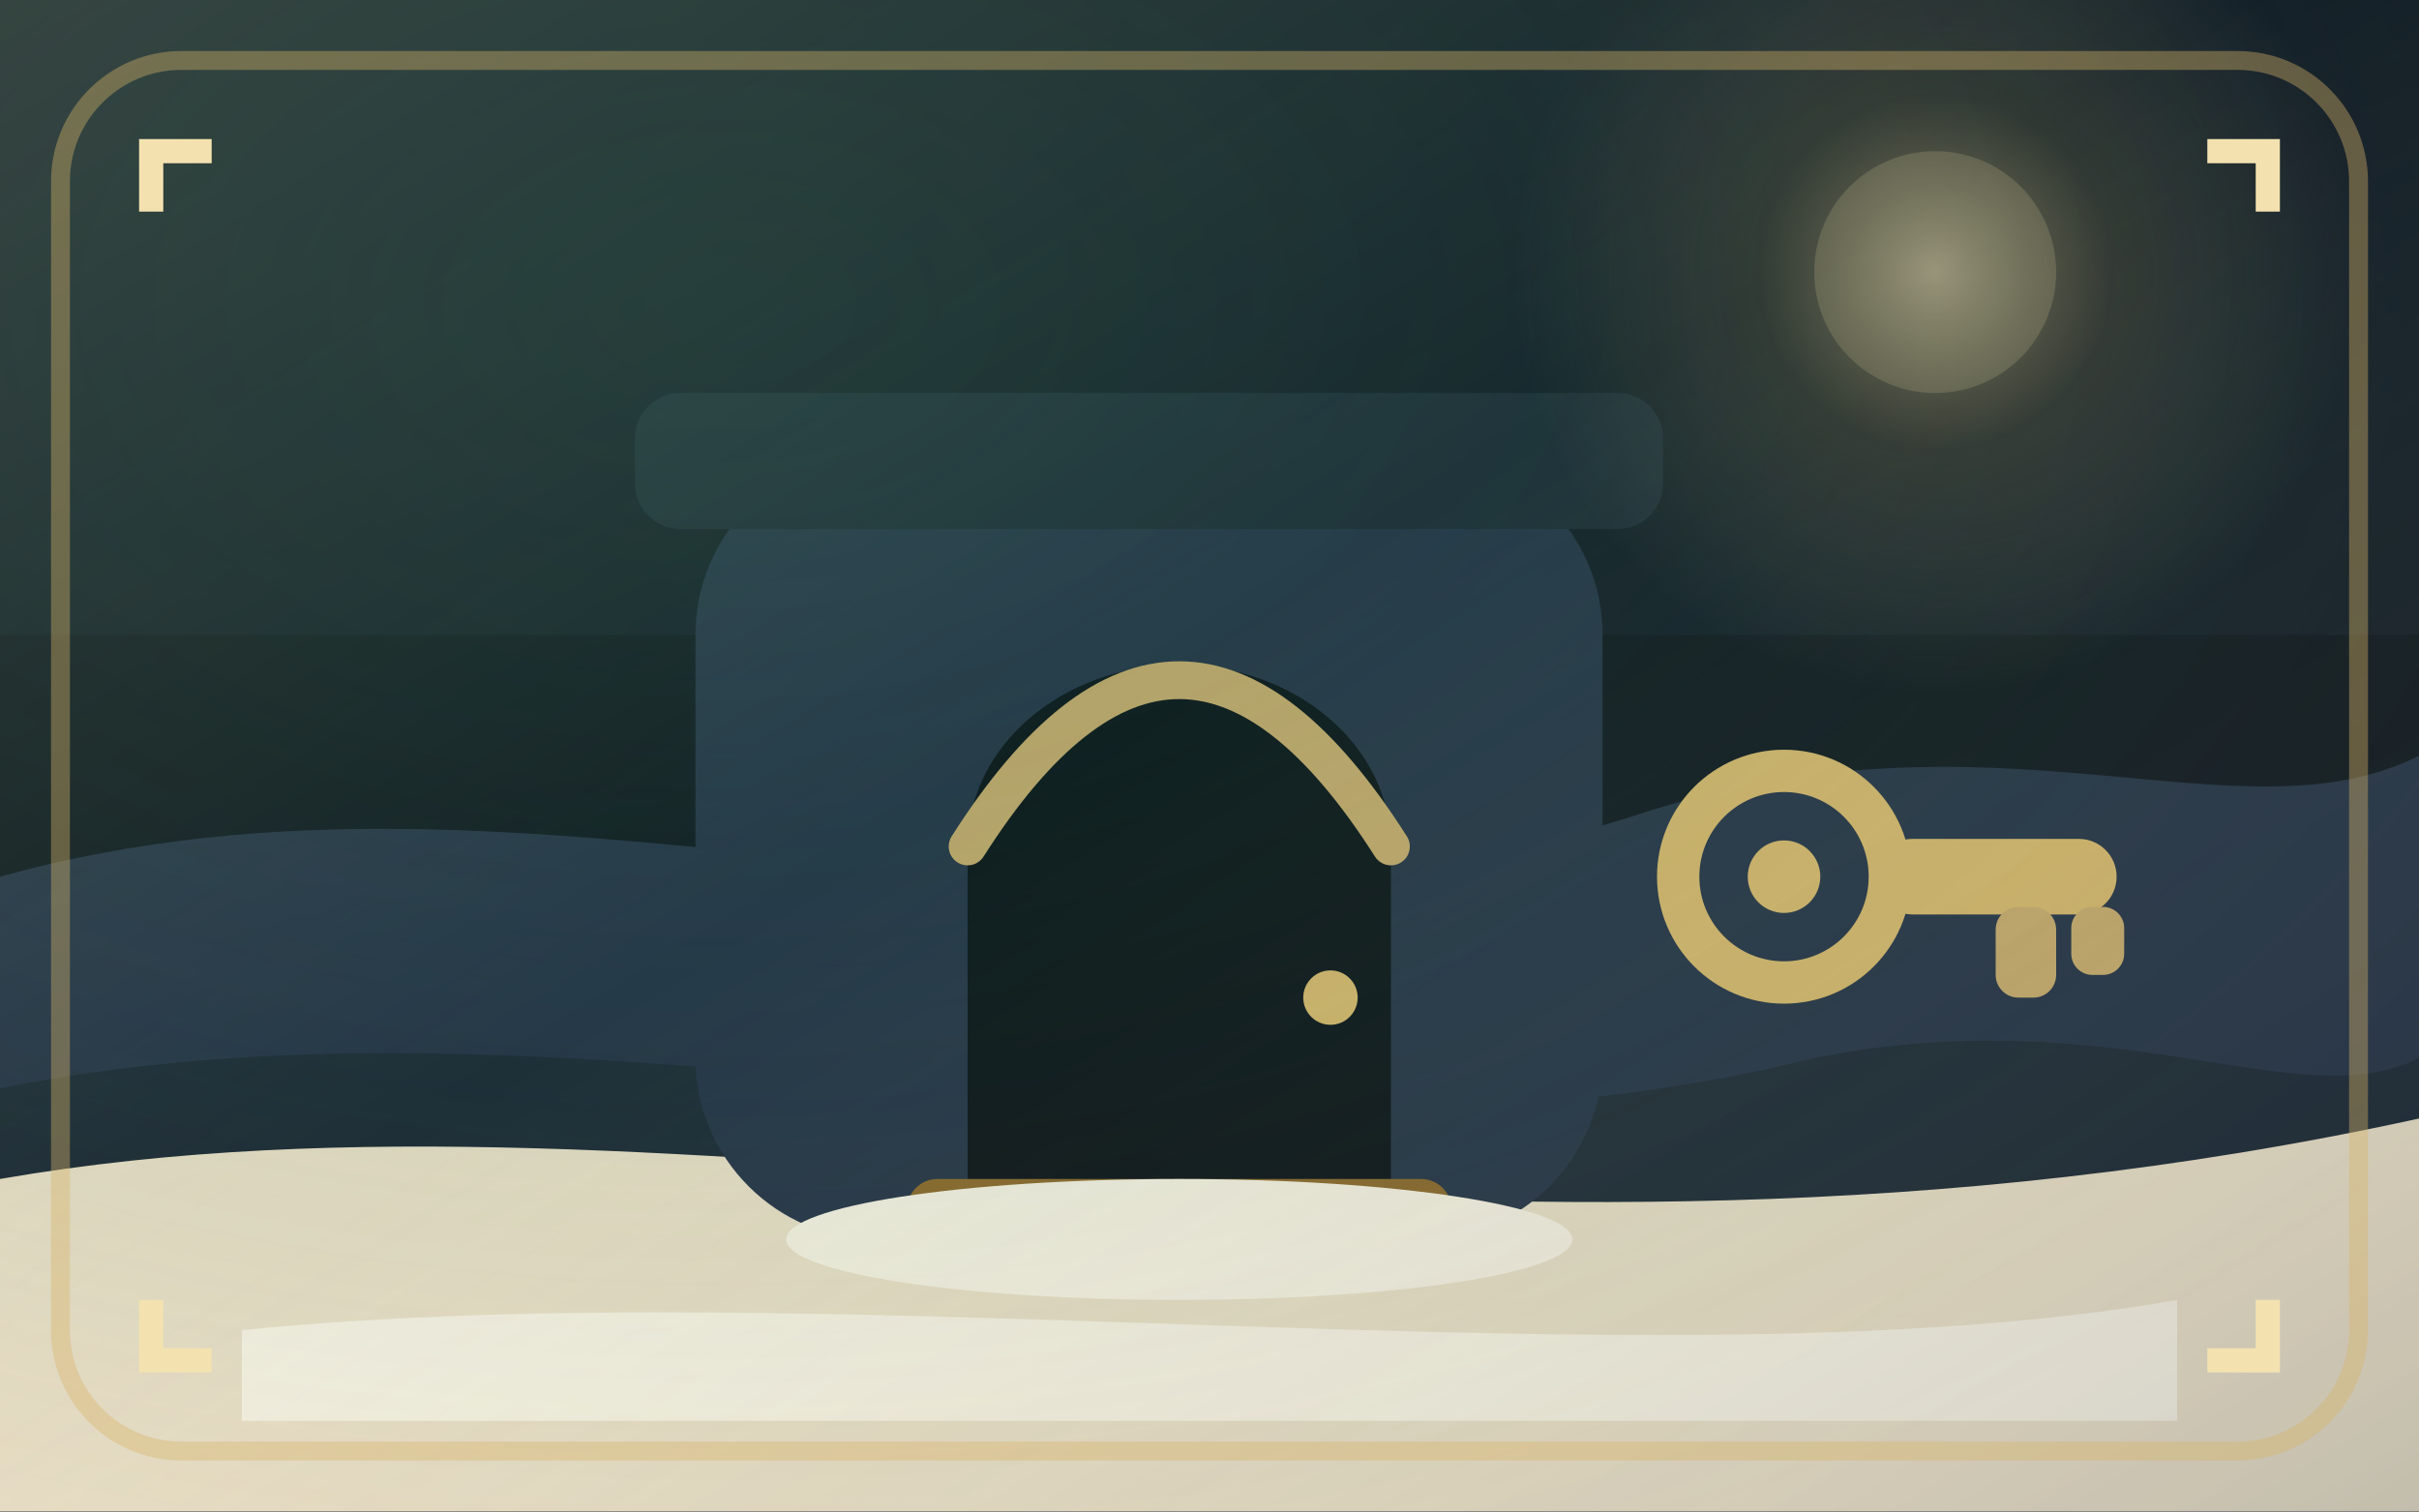
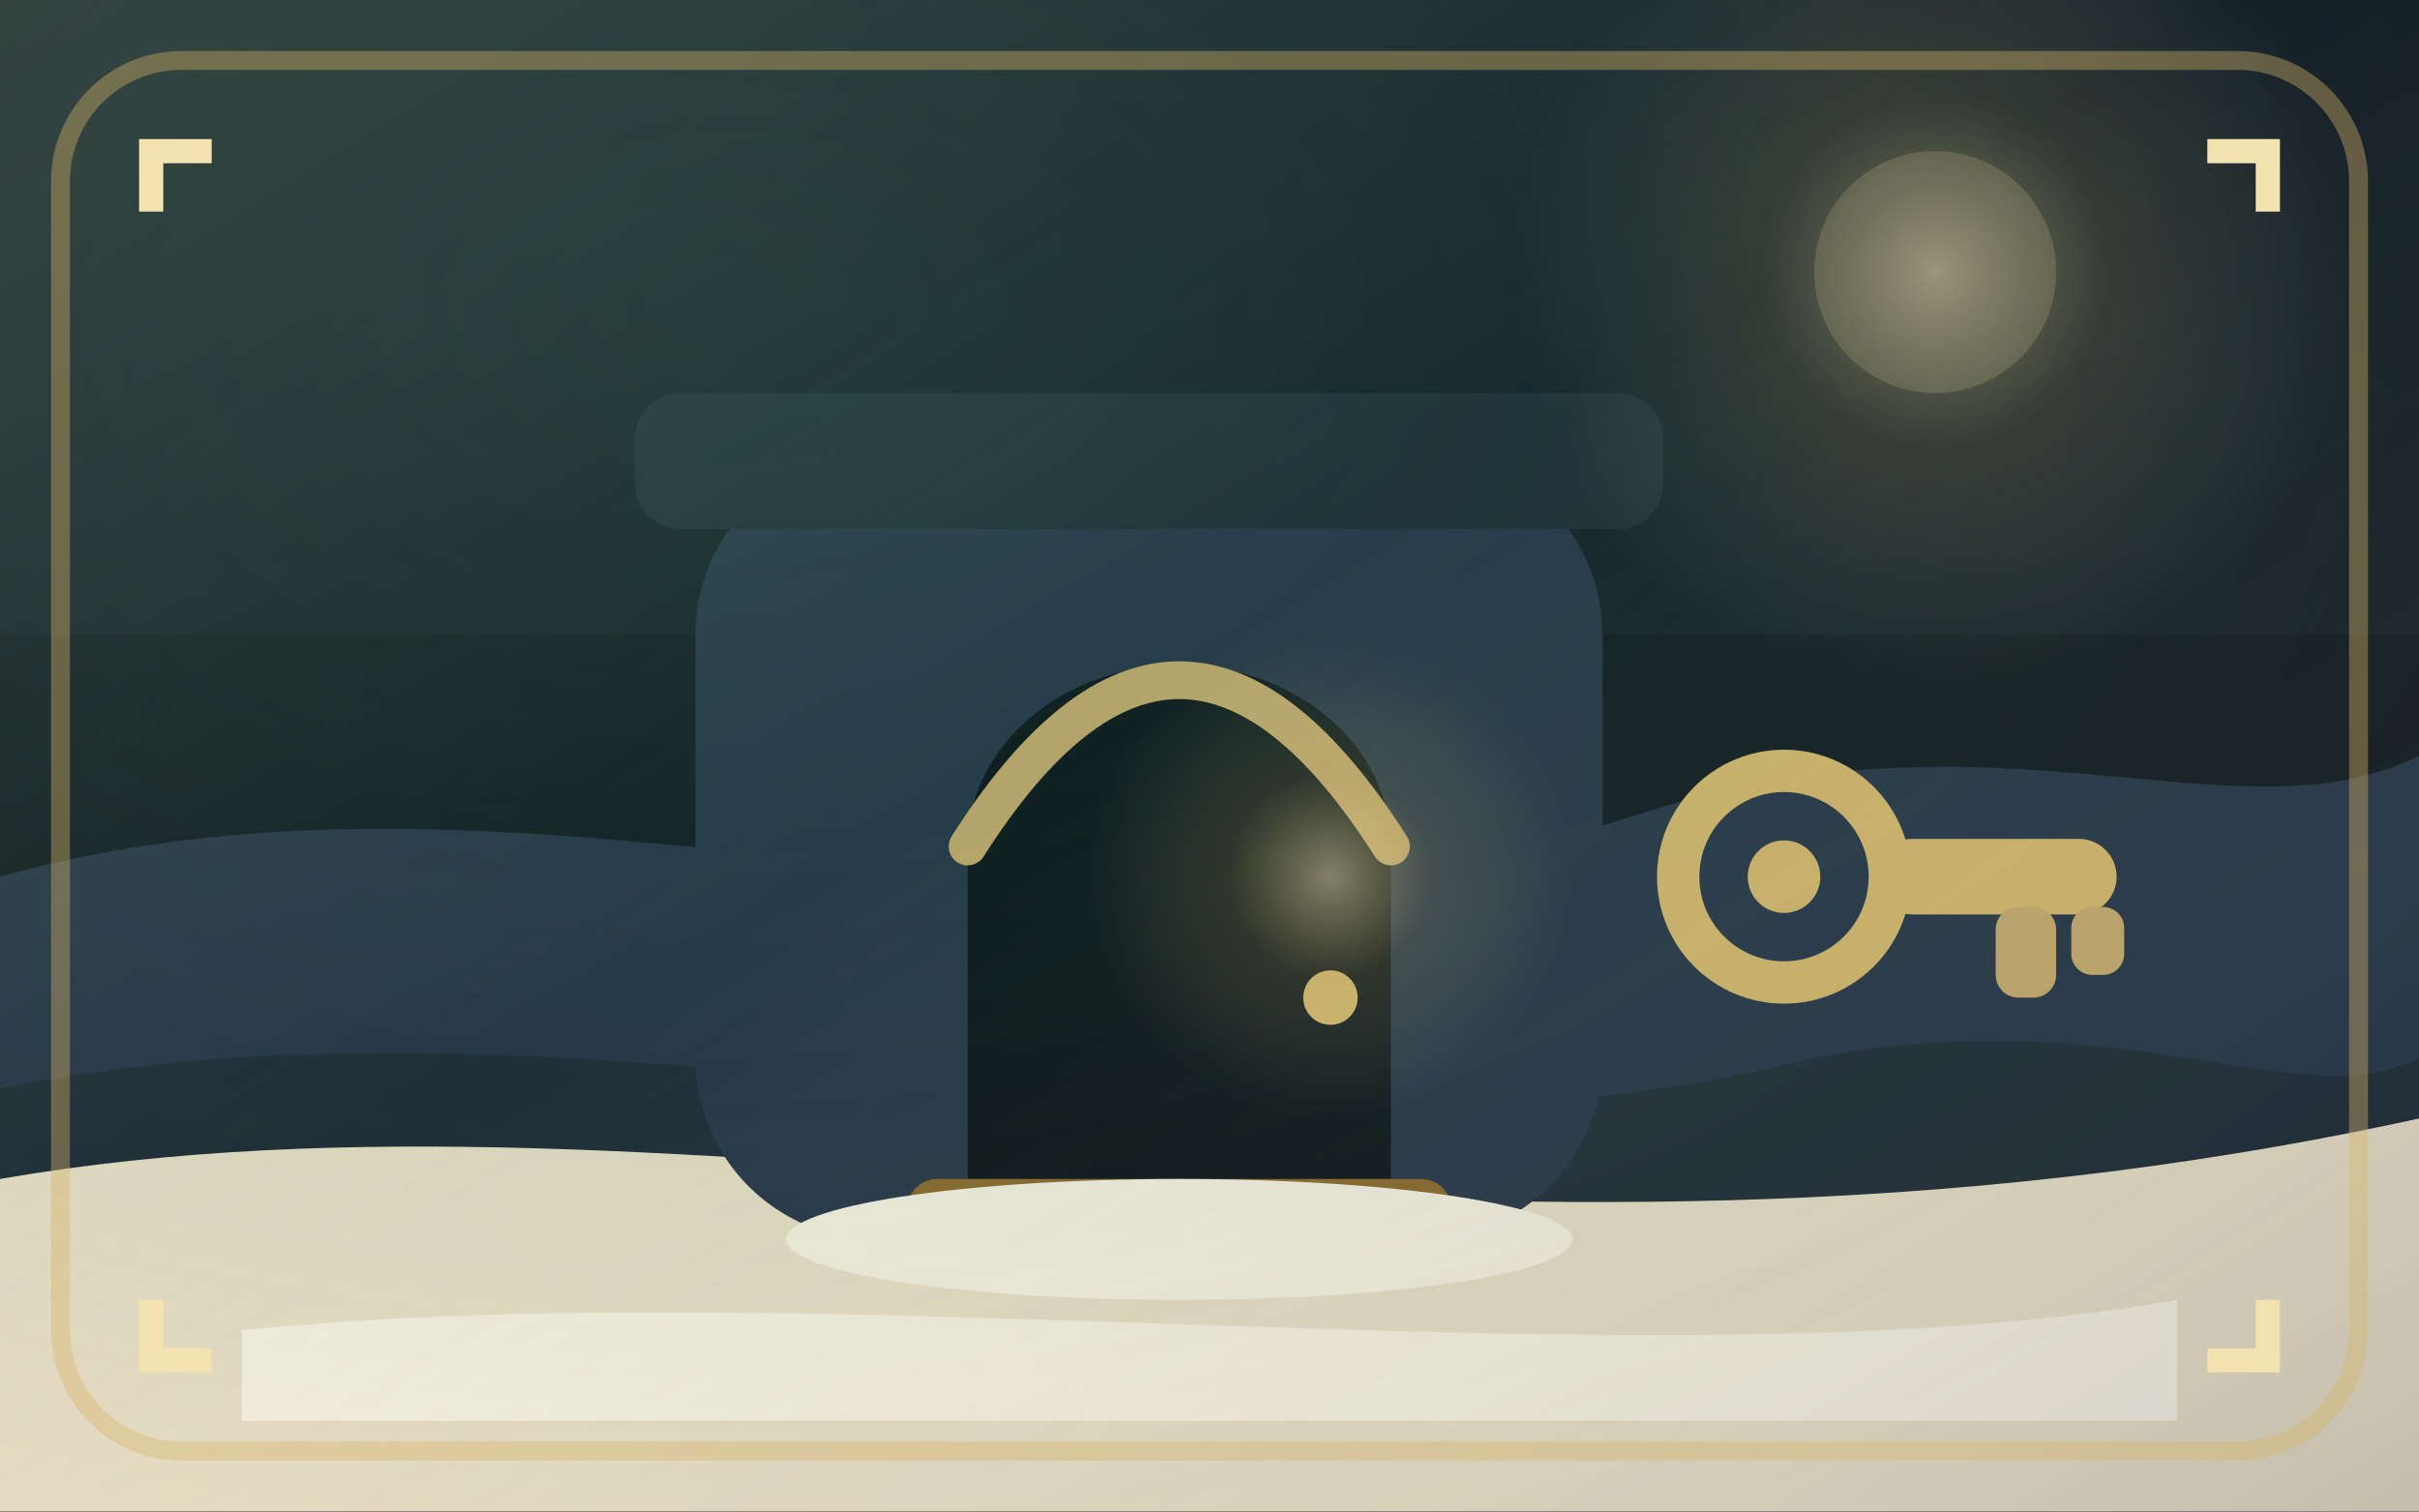
<svg xmlns="http://www.w3.org/2000/svg" viewBox="0 0 160 100">
  <defs id="lq-grade-defs">
    <linearGradient id="lq-key" x1="0" y1="0" x2="1" y2="1">
      <stop offset="0" stop-color="#f3e2b0" stop-opacity="0.16" />
      <stop offset="0.46" stop-color="#f3e2b0" stop-opacity="0" />
      <stop offset="1" stop-color="#163044" stop-opacity="0.18" />
    </linearGradient>
    <radialGradient id="lq-tint" cx="0.3" cy="0.2" r="0.9">
      <stop offset="0" stop-color="#2f8a6a" stop-opacity="0.22" />
      <stop offset="1" stop-color="#2f8a6a" stop-opacity="0" />
    </radialGradient>
    <radialGradient id="lq-gold" cx="0.5" cy="0.5" r="0.5">
      <stop offset="0" stop-color="#f3e2b0" stop-opacity="0.5" />
      <stop offset="0.42" stop-color="#d7b56a" stop-opacity="0.14" />
      <stop offset="1" stop-color="#f3e2b0" stop-opacity="0" />
    </radialGradient>
  </defs>
  <rect width="160" height="100" fill="#0e141c" />
  <rect width="160" height="42" fill="#121a24" />
  <circle cx="128" cy="18" r="8" fill="#f3e2b0" opacity="0.18" />
  <path d="M0 58 C36 48 70 66 108 54 C132 46 148 56 160 50 V100 H0 Z" fill="#243044" />
  <path d="M0 72 C40 64 80 80 120 70 C140 66 152 74 160 70 V100 H0 Z" fill="#1c2733" />
  <path d="M0 86 C50 80 100 92 160 84 V100 H0 Z" fill="#1c2733" />
-   <ellipse id="lq-shadow" cx="80" cy="91" rx="46" ry="4" fill="#0a0f15" opacity="0.34" />
+   <ellipse id="lq-shadow" cx="84" cy="84" rx="24" ry="3.6" fill="#0a0f15" opacity="0.34" />
  <path d="M0 78 C46 70 96 88 160 74 V100 H0 Z" fill="#e8dcc4" />
  <path d="M16 88 C56 84 110 92 144 86 V94 H16 Z" fill="#f6efe0" />
  <rect x="46" y="30" width="60" height="52" rx="12" fill="#243044" />
  <rect x="42" y="26" width="68" height="9" rx="3" fill="#1c2733" />
  <rect x="64" y="56" width="28" height="26" fill="#0a0f15" />
  <ellipse cx="78" cy="56" rx="14" ry="12" fill="#0a0f15" />
  <path d="M64 56 Q78 34 92 56" fill="none" stroke="#c8a86a" stroke-width="2.5" stroke-linecap="round" />
  <circle cx="88" cy="66" r="1.8" fill="#d7b56a" />
  <rect x="60" y="78" width="36" height="5" rx="2" fill="#8a6528" />
  <ellipse cx="78" cy="82" rx="26" ry="4" fill="#f6efe0" />
  <circle cx="118" cy="58" r="7" fill="none" stroke="#d7b56a" stroke-width="2.8" />
  <circle cx="118" cy="58" r="2.4" fill="#d7b56a" />
  <rect x="124" y="55.5" width="16" height="5" rx="2.5" fill="#d7b56a" />
  <rect x="132" y="60" width="4" height="6" rx="1.5" fill="#c8a86a" />
  <rect x="137" y="60" width="3.5" height="4.5" rx="1.4" fill="#c8a86a" />
  <g id="lq-grade" pointer-events="none">
    <rect width="160" height="100" fill="url(#lq-key)" />
    <rect width="160" height="100" fill="url(#lq-tint)" />
    <circle cx="128" cy="18" r="28" fill="url(#lq-gold)" />
+     <circle id="lq-lamp" cx="88" cy="58" r="16" fill="url(#lq-gold)" />
  </g>
  <rect x="4" y="4" width="152" height="92" rx="8" fill="none" stroke="#d7b56a" stroke-opacity="0.4" stroke-width="1.25" />
  <g fill="none" stroke="#f3e2b0" stroke-width="1.6" stroke-linecap="butt">
    <path d="M10 14 V10 H14" />
    <path d="M146 10 H150 V14" />
    <path d="M10 86 V90 H14" />
    <path d="M150 86 V90 H146" />
  </g>
</svg>
